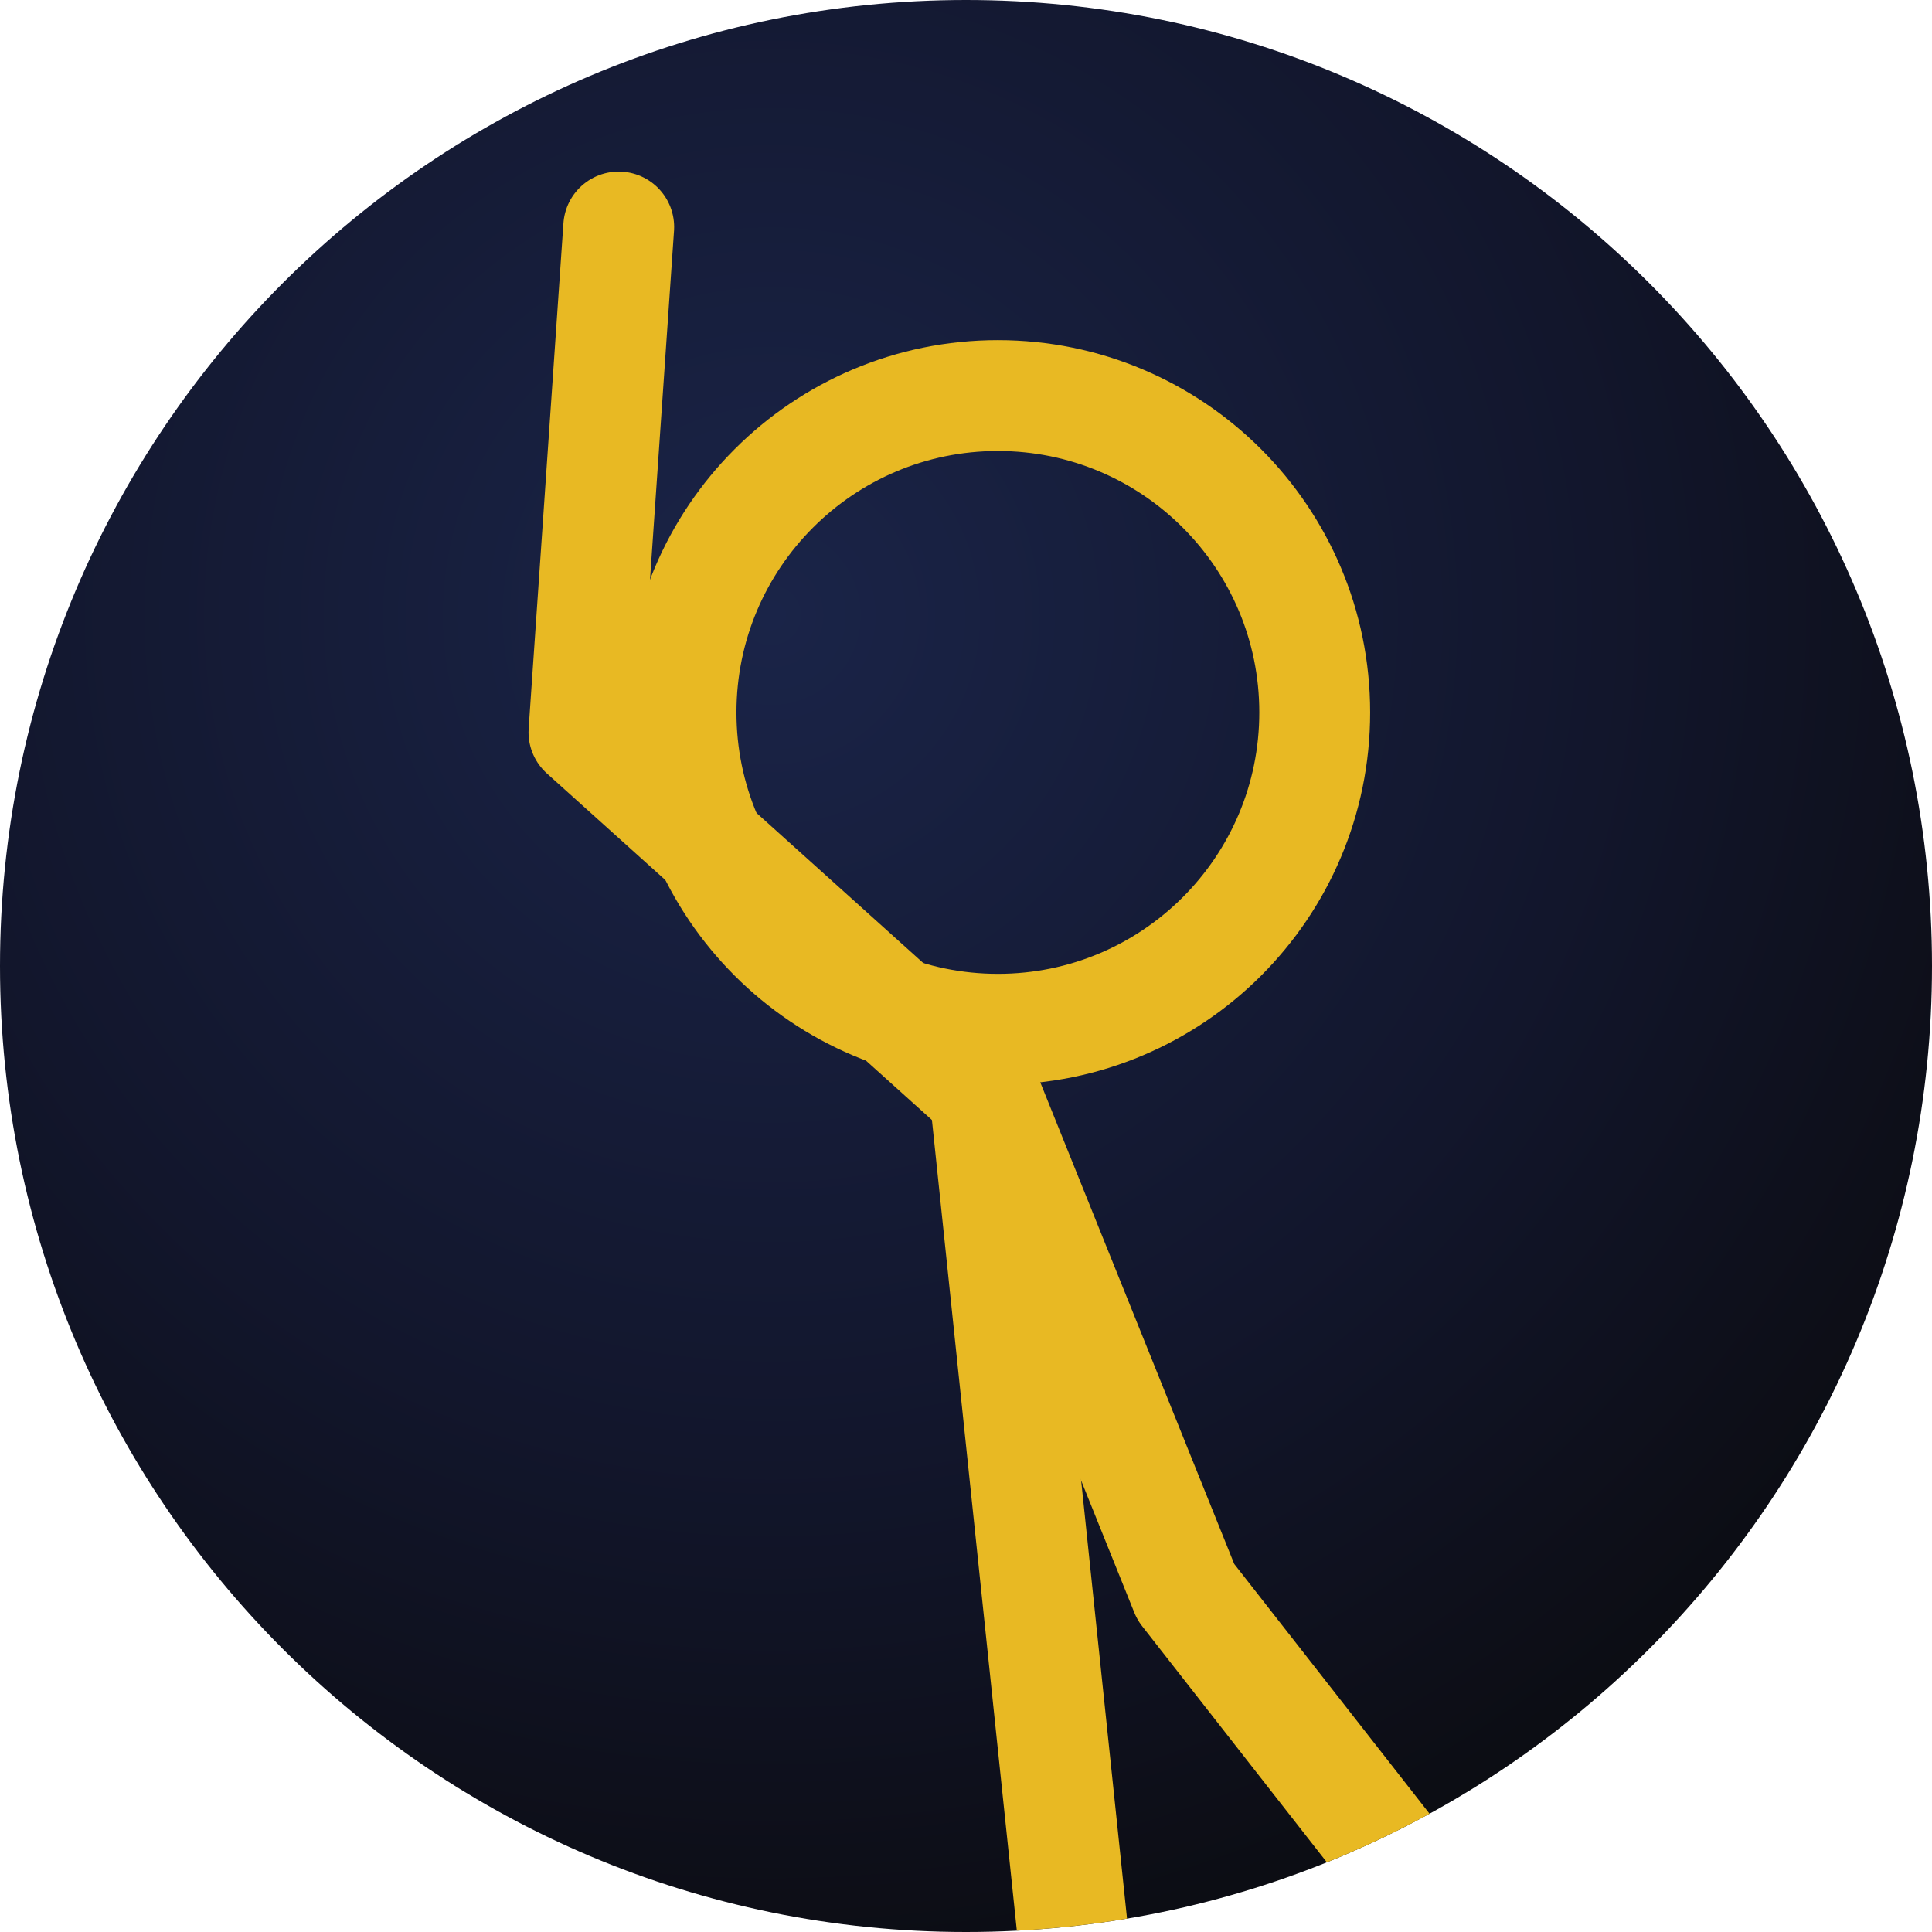
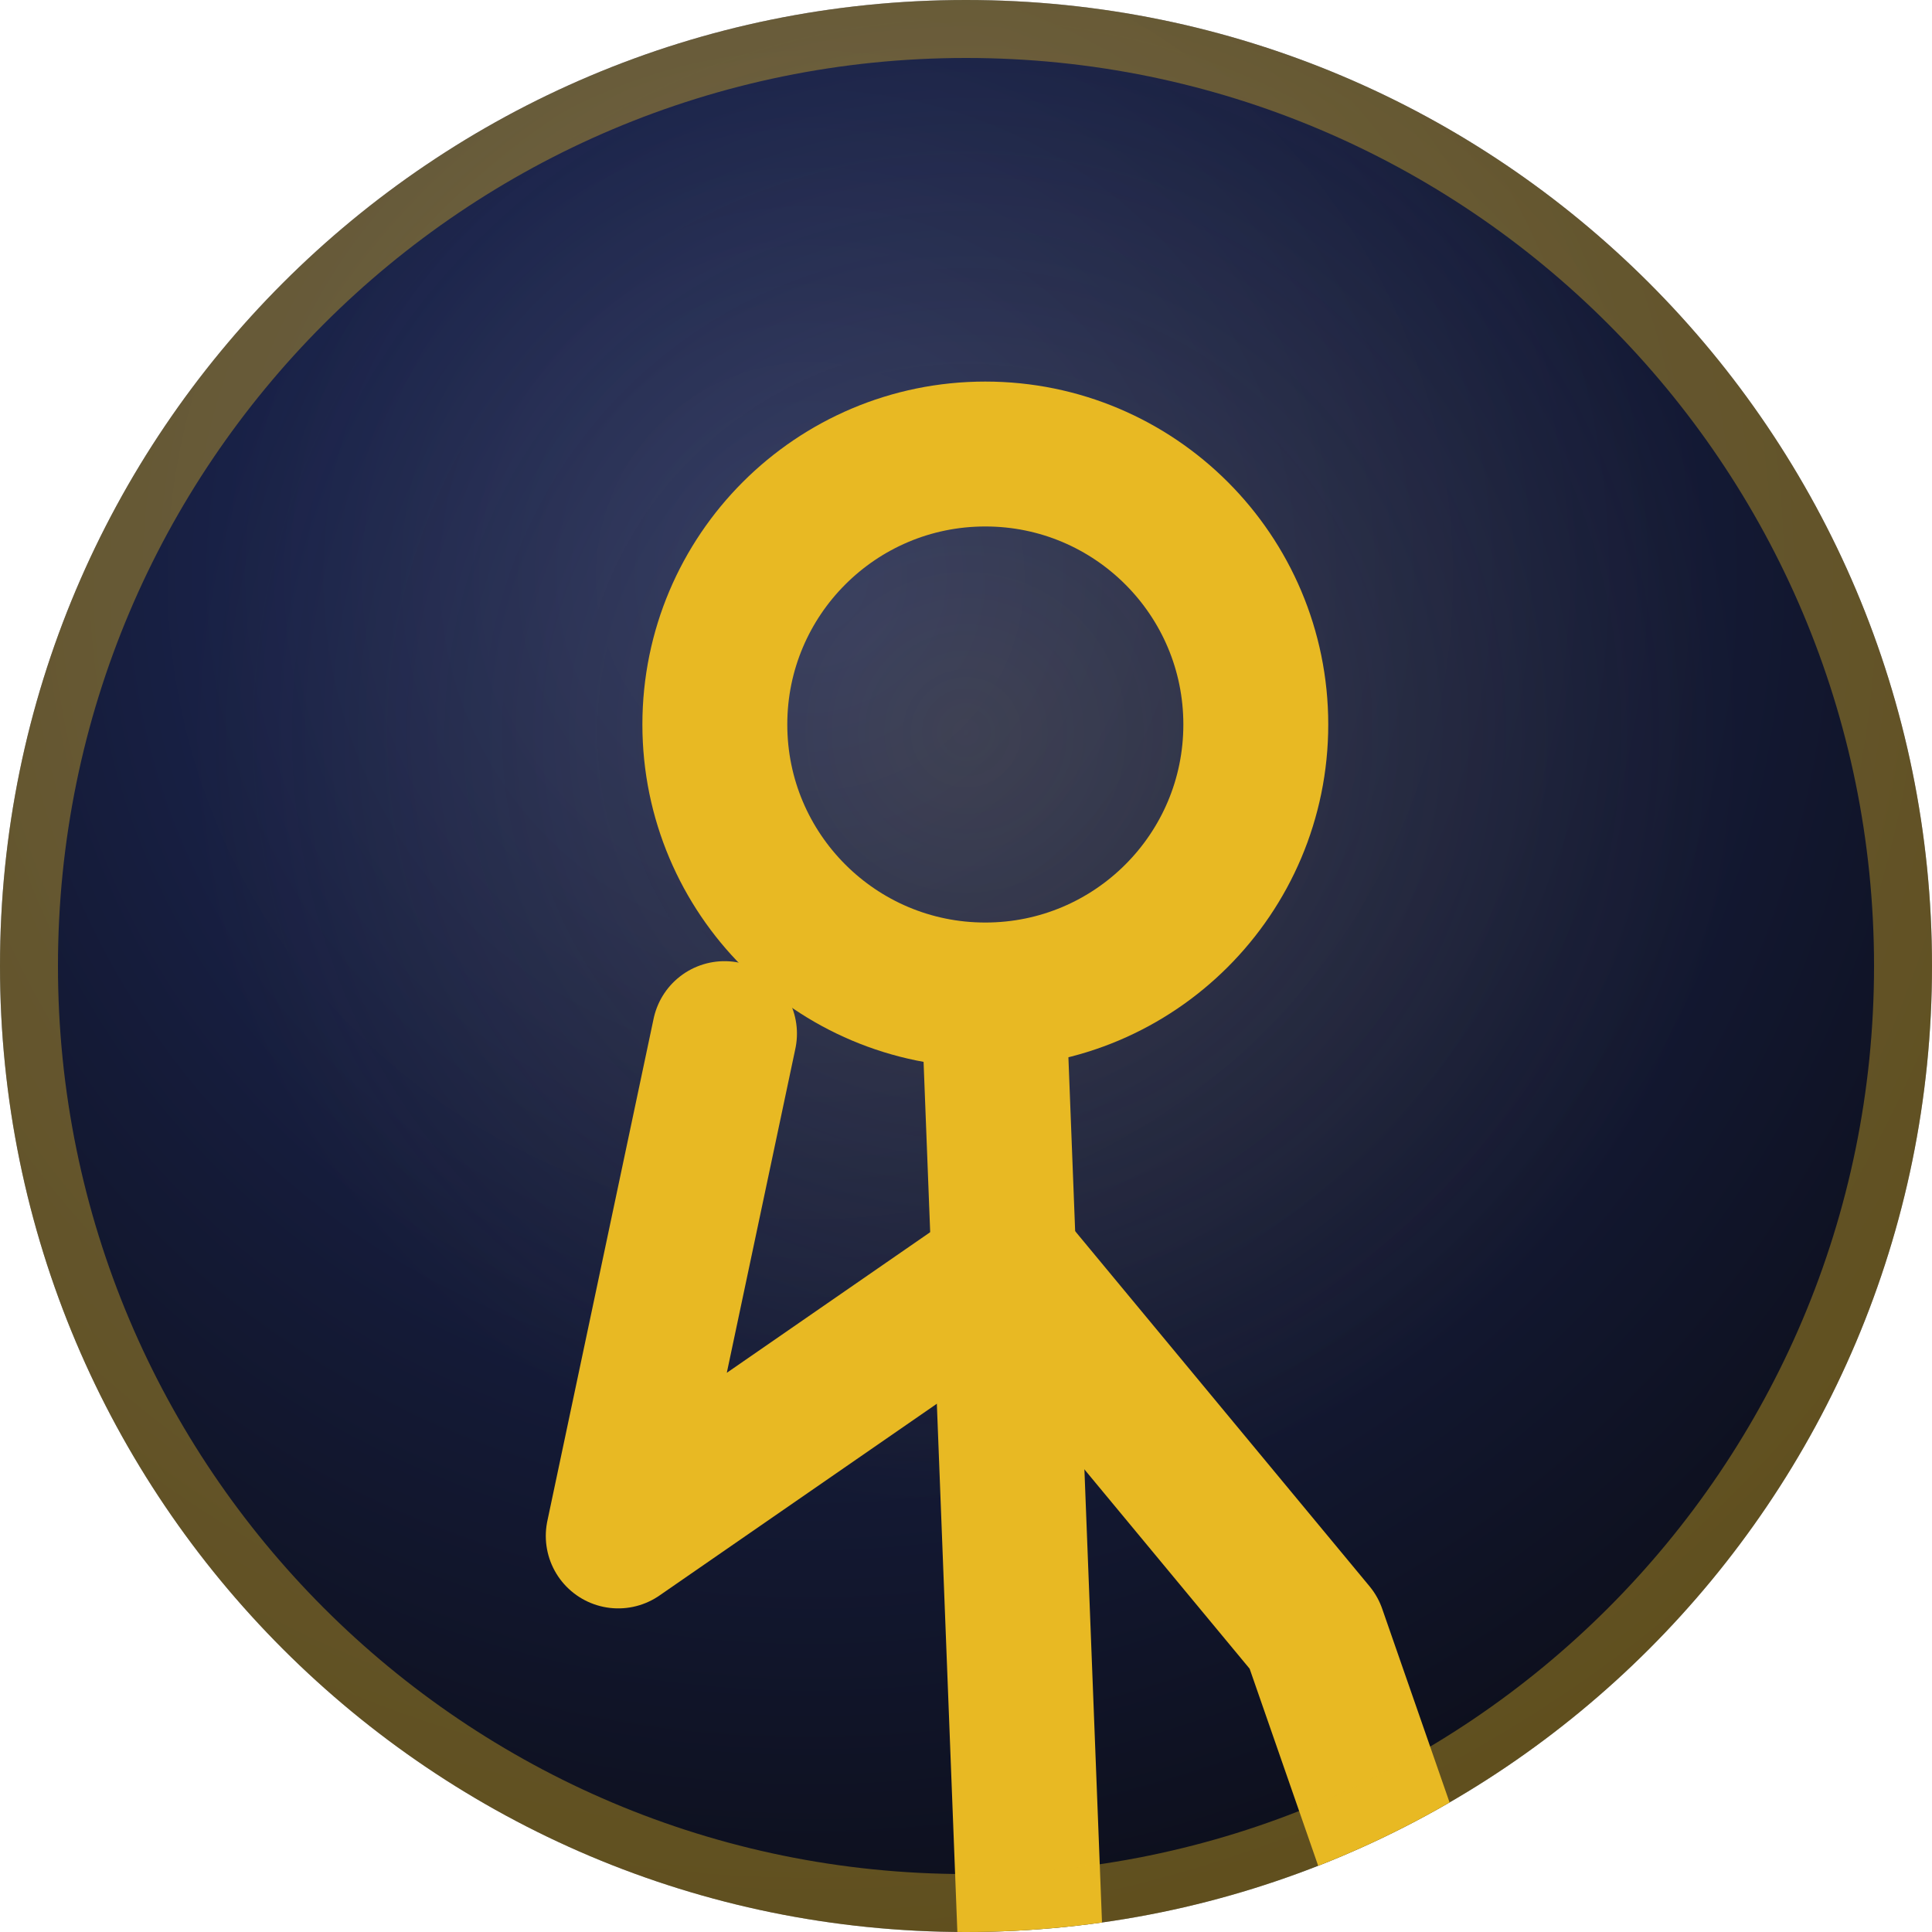
<svg xmlns="http://www.w3.org/2000/svg" viewBox="0 0 400 400" width="400" height="400" role="img" aria-label="Arta, thinking">
  <defs>
-     <radialGradient id="bg" cx="40%" cy="32%" r="78%">
-       <stop offset="0" stop-color="#1a2448" />
-       <stop offset="0.55" stop-color="#12162c" />
-       <stop offset="1" stop-color="#0a0a0c" />
+     <radialGradient id="bg" cx="42%" cy="30%" r="80%">
+       <stop offset="0" stop-color="#22306a" />
+       <stop offset="0.55" stop-color="#141a36" />
+       <stop offset="1" stop-color="#0a0b12" />
+     </radialGradient>
+     <radialGradient id="glow" cx="50%" cy="38%" r="40%">
+       <stop offset="0" stop-color="#E8B923" stop-opacity="0.16" />
+       <stop offset="1" stop-color="#E8B923" stop-opacity="0" />
    </radialGradient>
    <clipPath id="disc">
      <circle cx="200" cy="200" r="200" />
    </clipPath>
  </defs>
  <circle cx="200" cy="200" r="200" fill="url(#bg)" />
-   <g clip-path="url(#disc)" fill="none" stroke="#E8B923" stroke-width="22.95" stroke-linecap="round" stroke-linejoin="round">
-     <path d="M227.8 454.5L203.9 226.3" />
-     <path d="M203.9 226.3L245.5 329.6L310.1 412.2" />
-     <path d="M203.9 226.3L120.9 151.6L128.1 47.0" />
-     <path d="M227.8 454.5L242.2 512.2" />
-     <path d="M227.8 454.5L207.5 510.6" />
-     <circle cx="206.6" cy="147.5" r="65.6" />
+   <circle cx="200" cy="200" r="200" fill="url(#glow)" />
+   <g clip-path="url(#disc)" fill="none" stroke="#E8B923" stroke-width="30" stroke-linecap="round" stroke-linejoin="round">
+     <path d="M206 214L214 420" />
+     <path d="M209 262L272 338L304 430" />
+     <path d="M209 262L128 318L150 214" />
+     <circle cx="204" cy="150" r="56" />
  </g>
+   <circle cx="200" cy="200" r="194" fill="none" stroke="#E8B923" stroke-opacity="0.38" stroke-width="12" />
</svg>
